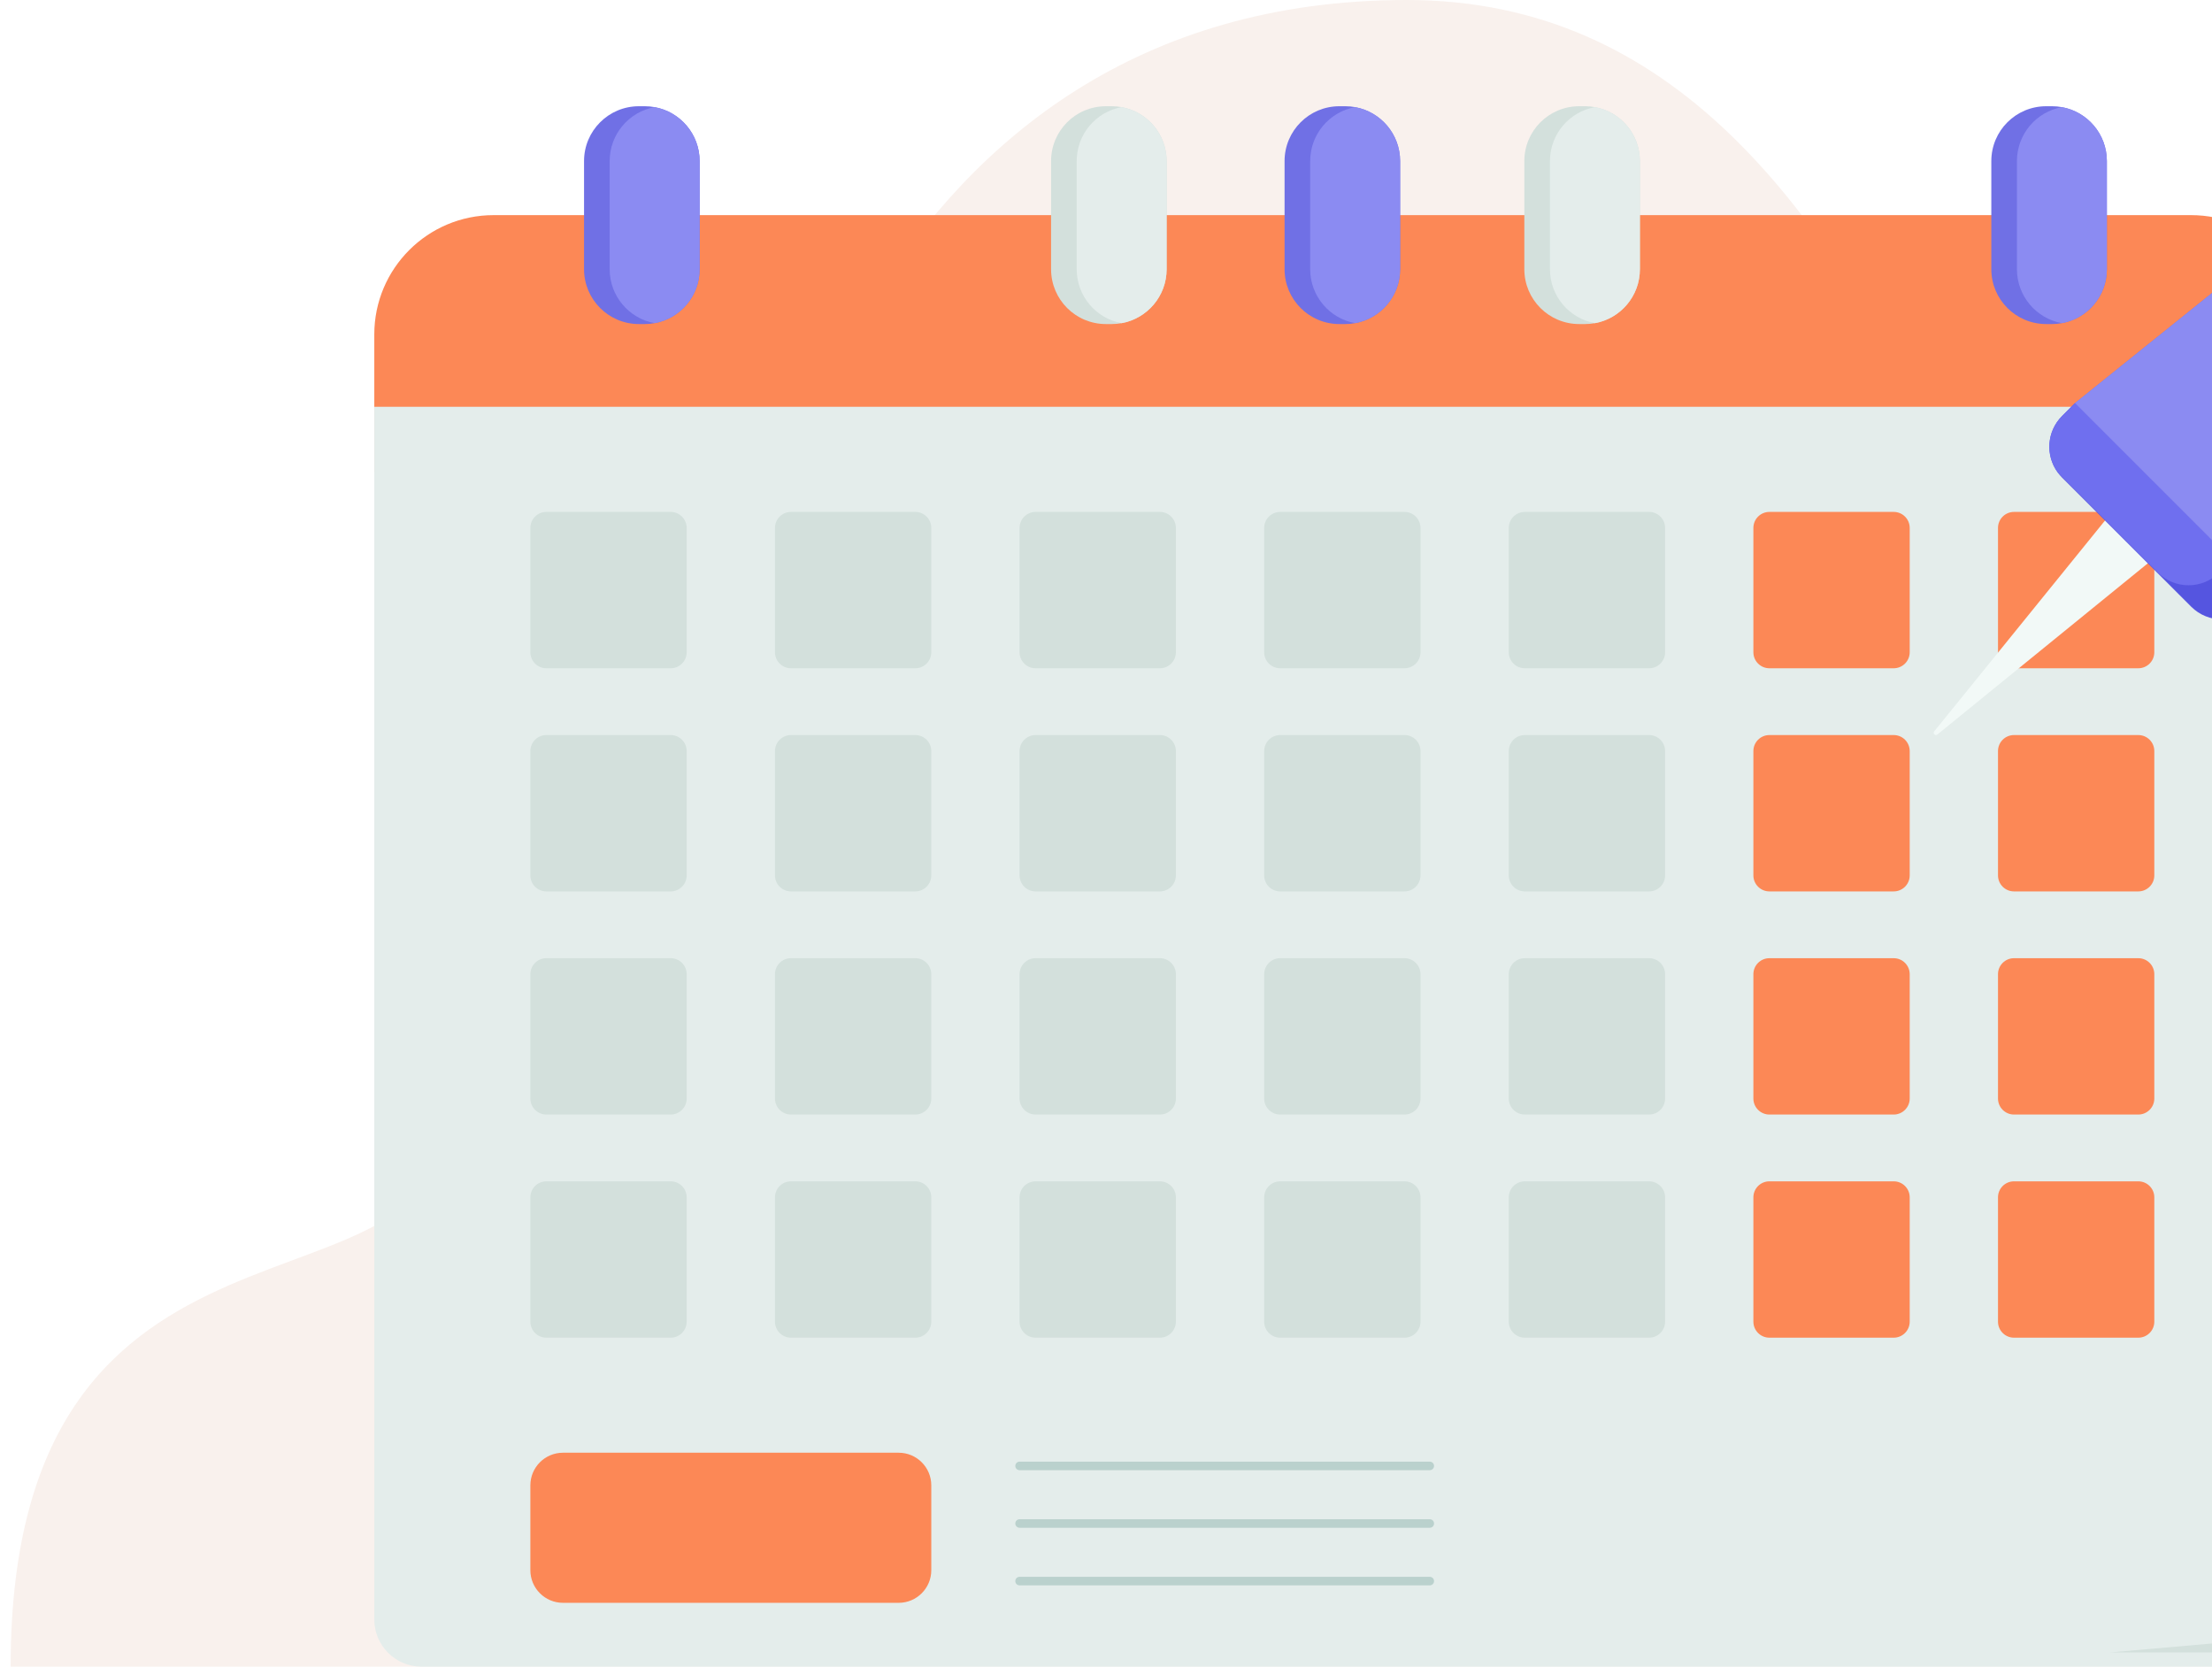
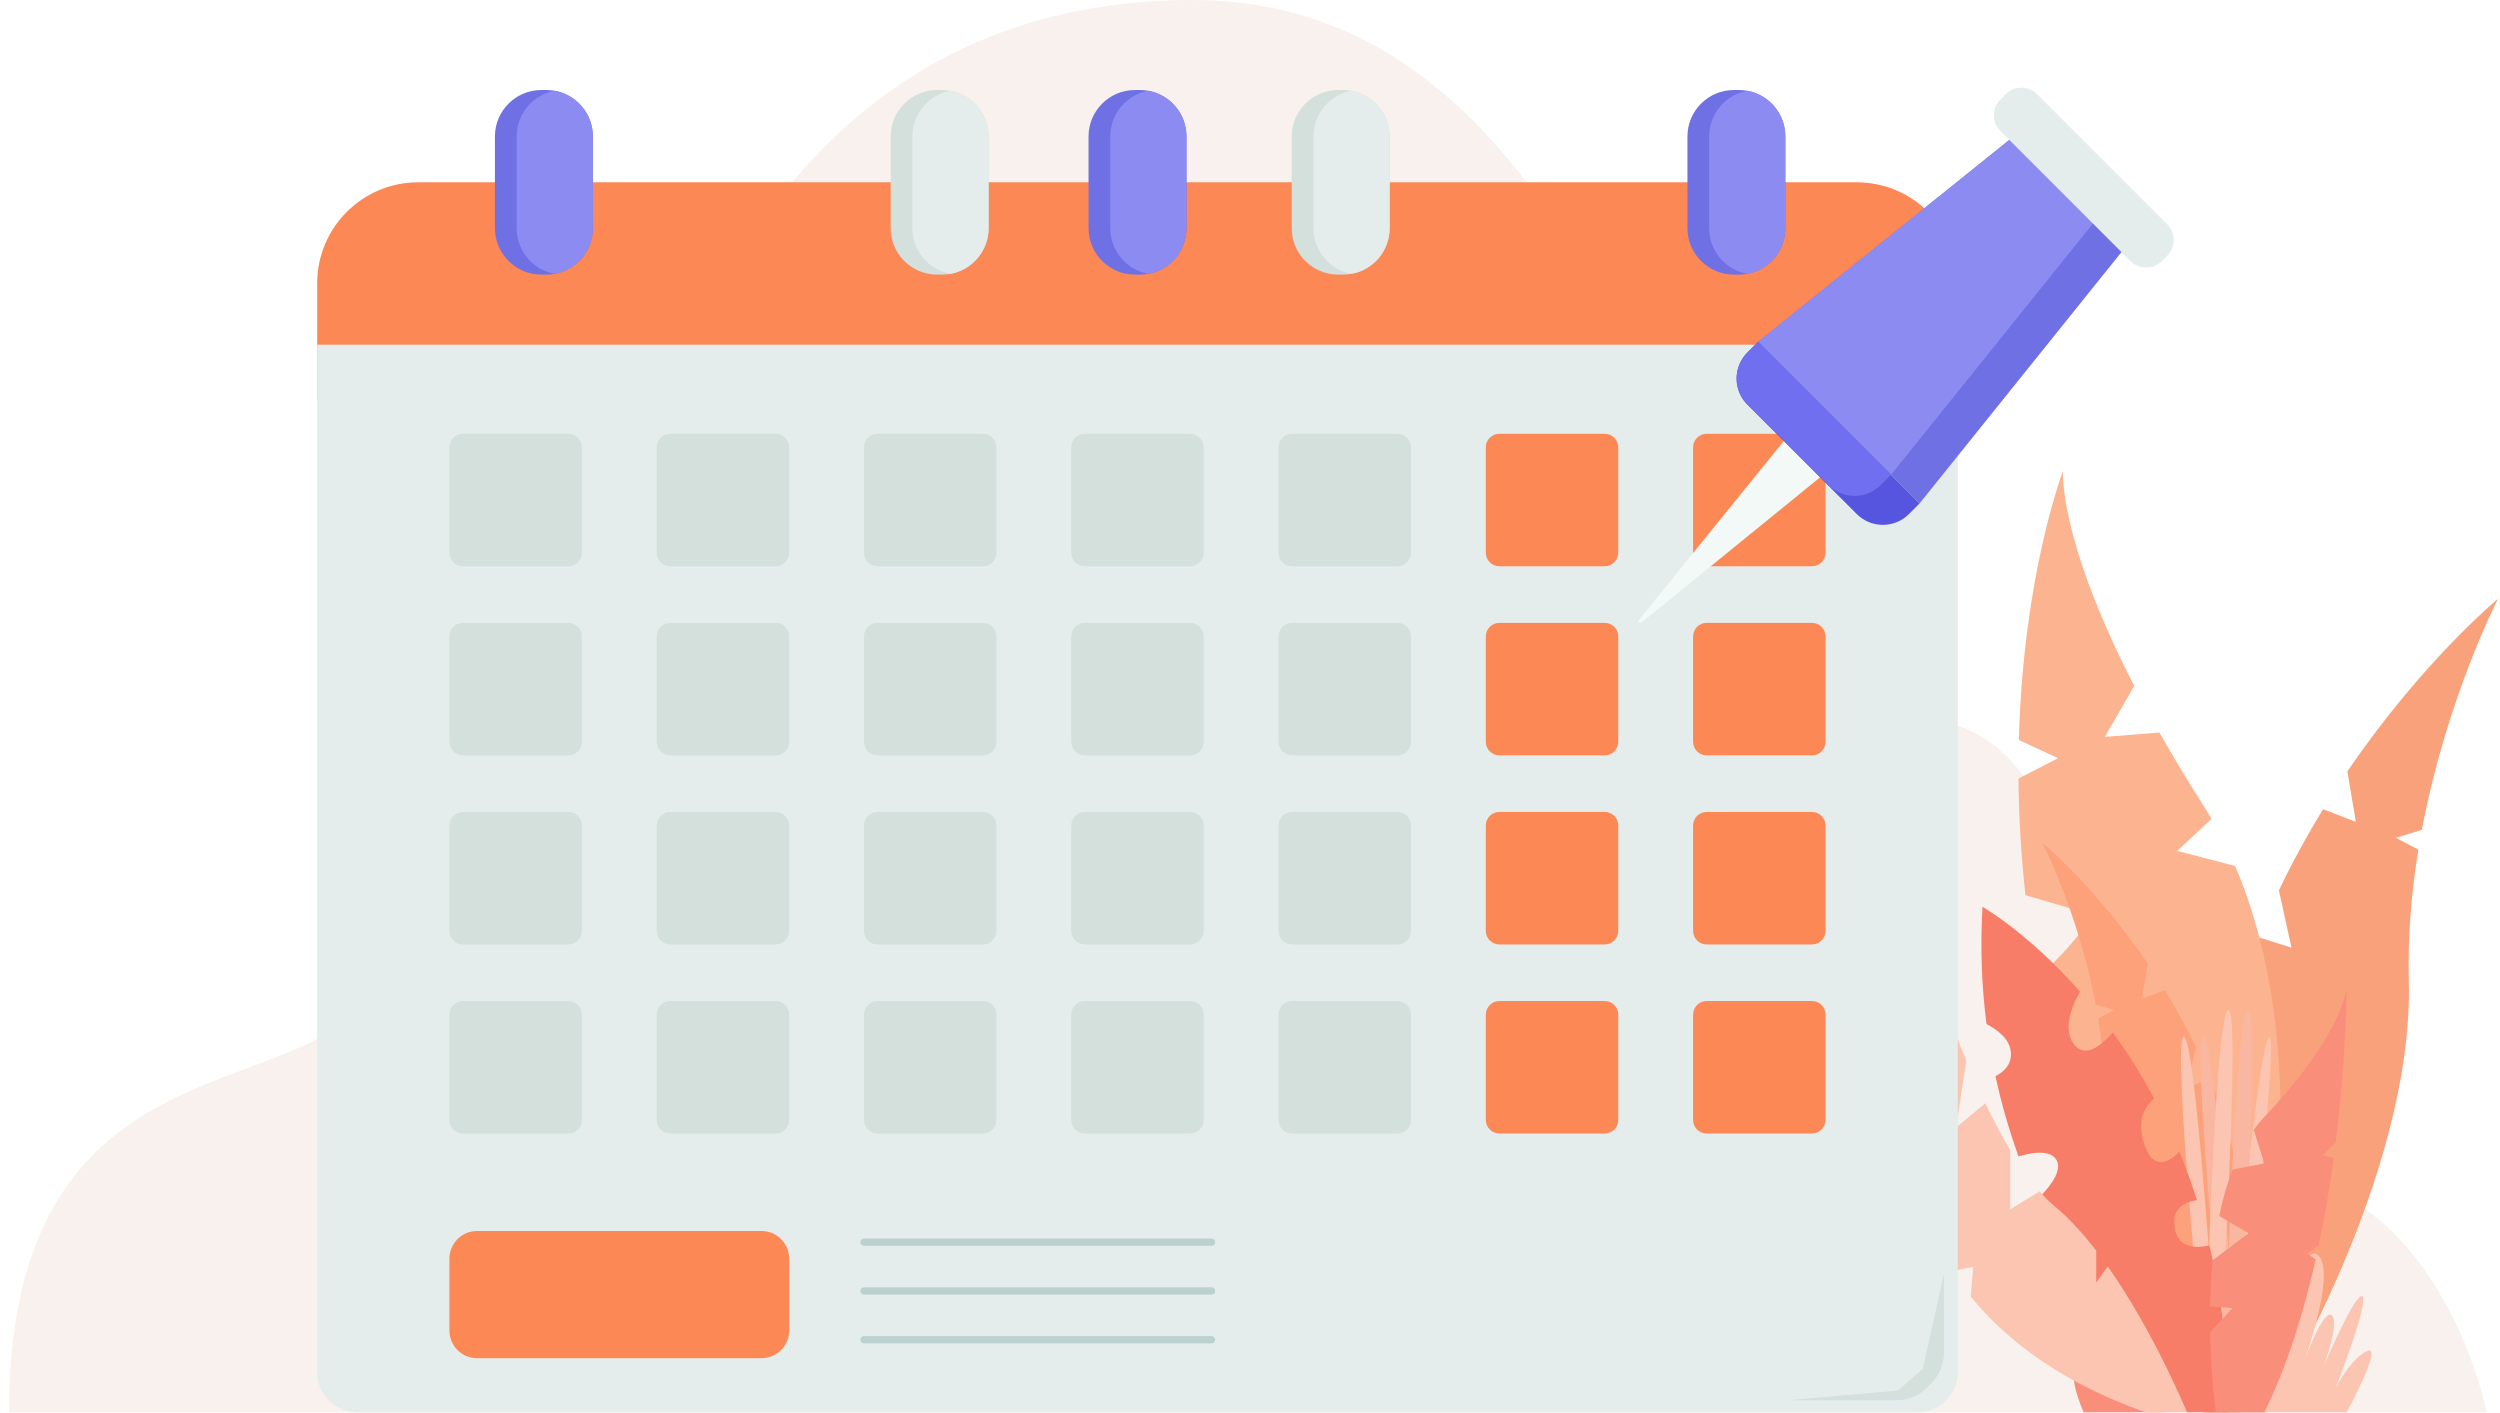
- <svg xmlns="http://www.w3.org/2000/svg" width="836" height="630" viewBox="0 0 836 630" fill="none">
+ <svg xmlns="http://www.w3.org/2000/svg" width="1115" height="630" viewBox="0 0 1115 630" fill="none">
  <path d="M4.02 629.875H1109.02C1109.02 629.875 1088.2 522.526 1001.69 522.526C915.185 522.526 954.745 320.22 851.891 320.22C749.038 320.22 735.055 0 531.727 0C328.399 0 282.248 212.074 282.248 264.828C282.248 317.581 168.847 337.578 168.847 421.218C168.847 504.858 4.02 440.235 4.02 629.875Z" fill="#F9F1ED" />
+   <path d="M1007.19 417.997L1022 422.657L1016.39 397.115C1022.57 384.193 1029.22 372.095 1036.08 360.893C1043.17 363.712 1050.72 366.534 1050.72 366.534L1046.94 344.058C1080.27 295.002 1114.11 267.069 1114.11 267.069C1114.11 267.069 1091.26 311.351 1080.16 370.095L1068.53 373.66L1078.6 378.936C1075.56 397.441 1073.8 417.173 1074.33 437.271C1076.65 525.881 1011.48 629.875 1011.48 629.875H995.687C972.09 548.179 983.757 476.022 1007.19 417.997Z" fill="#F9A17A" />
+   <path d="M996.881 386.226L971.037 379.504L986.343 365.206C985.186 363.219 984.002 361.245 982.761 359.299C975.371 347.705 968.856 336.846 963.102 326.695L938.759 328.649L951.877 305.942C917.716 239.581 920.118 210.049 920.118 210.049C920.118 210.049 902.349 256.077 900.41 330.046L917.882 338.155L900.252 347.229C900.384 363.469 901.321 380.862 903.347 399.241L933.527 408.108C933.527 408.108 923.023 424.331 908.67 435.709C919.255 494.02 941.272 560.161 982.761 629.873H999.11C999.11 629.875 1041.15 489.754 996.881 386.226Z" fill="#FCB490" />
+   <path d="M1046.62 629.875C1046.62 629.875 1063.2 599.451 1055.84 602.522C1048.47 605.593 1041.71 619.105 1041.71 619.105C1041.71 619.105 1056.45 581.332 1053.68 578.261C1050.92 575.19 1036.49 608.971 1036.49 608.971C1036.49 608.971 1043.86 589.01 1039.86 586.553C1035.88 584.096 1027.9 606.514 1027.9 606.514C1027.9 606.514 1042.69 565.482 1033.3 559.434C1023.9 553.386 1005.17 629.876 1005.17 629.876L1046.62 629.875Z" fill="#FCC5B1" />
+   <path d="M929.331 629.875C929.331 629.875 918.737 607.128 929.331 603.443C939.924 599.758 965.359 629.875 965.359 629.875H929.331Z" fill="#F98F7A" />
+   <path d="M985.75 481.545L975.39 484.807L979.32 466.926C974.995 457.879 970.332 449.41 965.537 441.567C960.573 443.541 955.28 445.516 955.28 445.516L957.932 429.781C934.598 395.438 910.908 375.883 910.908 375.883C910.908 375.883 926.903 406.884 934.677 448.01L942.814 450.506L935.768 454.199C937.893 467.154 939.126 480.968 938.758 495.038C937.13 557.072 982.761 629.876 982.761 629.876H993.807C1010.33 572.681 1002.17 522.166 985.75 481.545Z" fill="#FCA17A" />
+   <path d="M991.212 629.875C991.212 629.875 1007.19 462.485 1012.09 462.485C1017.01 462.485 996.74 629.875 996.74 629.875H991.212Z" fill="#FCC5B1" />
+   <path d="M991.56 629.875C991.56 629.875 996.167 451.429 1002.61 450.507C1009.06 449.586 997.088 629.875 997.088 629.875H991.56Z" fill="#F9B7A2" />
+   <path d="M998.893 629.875C998.893 629.875 988.759 462.485 982.77 462.485C976.781 462.485 993.826 629.875 993.826 629.875H998.893Z" fill="#F9B7A2" />
+   <path d="M982.761 629.875C982.761 629.875 987.358 451.429 993.807 450.507C1000.26 449.586 988.279 629.875 988.279 629.875H982.761Z" fill="#FCC5B1" />
+   <path d="M990.094 629.875C990.094 629.875 979.959 462.485 973.97 462.485C967.982 462.485 985.026 629.875 985.026 629.875H990.094Z" fill="#FCC5B1" />
+   <path d="M970.125 548.583C967.86 538.269 975.446 535.833 979.846 535.275C977.449 527.708 974.807 520.507 971.987 513.663C967.531 518.222 960.987 522.1 956.879 511.772C951.943 499.358 957.509 492.642 960.79 489.958C954.914 478.978 948.643 469.161 942.307 460.448C937.734 465.791 930.569 472.026 925.459 466.297C919.029 459.086 925.021 446.907 927.719 442.259C904.552 416.032 884.194 404.442 884.194 404.442C883.117 422.884 883.873 440.331 885.981 456.747C890.517 459.049 896.412 463.215 896.86 469.475C897.247 474.9 893.553 478.14 889.983 479.99C892.723 492.649 896.232 504.588 900.268 515.77C904.02 514.596 915.399 511.656 917.638 518.372C919.315 523.406 913.096 530.651 908.18 535.388C935.339 596.223 975.39 629.874 975.39 629.874H993.807C993.807 602.22 990.648 577.472 985.421 555.424C979.348 556.834 971.902 556.724 970.125 548.583Z" fill="#F77D69" />
+   <path d="M940.071 564.818L934.921 572.038V557.812C929.092 550.237 922.874 543.366 916.436 538.03C914.152 536.137 911.892 533.887 909.663 531.36L896.529 539.382V512.88C892.649 506.397 888.938 499.323 885.45 492.038L872.417 502.878L876.94 472.935C864.548 443.181 856.562 415.497 856.562 415.497C856.562 415.497 845.591 445.918 846.464 484.788L854.771 489.278L847.066 496.119C848.143 509.112 850.683 522.761 855.442 536.34L863.127 540.188L858.246 543.686C861.484 551.525 865.521 559.29 870.495 566.845L880.038 565.031L878.936 578.314C895.76 598.836 920.623 617.091 956.879 629.873H975.39C975.39 629.875 960.752 594.194 940.071 564.818Z" fill="#FCC5B1" />
+   <path d="M1028.99 559.093L1034.18 555.348C1036.98 542.031 1039.15 528.886 1040.83 516.502L1035.95 515.194L1041.75 509.41C1046.61 470.241 1046.62 440.373 1046.62 440.373C1046.62 440.373 1045.39 460.641 1009.93 498.107C1008.23 499.907 1006.64 501.839 1005.15 503.884C1006.9 509.637 1009.92 518.861 1009.92 518.861L995.735 521.598C993.196 528.121 991.25 535.121 989.774 542.311L1002.85 550.034L986.85 562.065C986.164 569.078 985.816 576.019 985.684 582.636L995.716 583.406L985.694 594.188C986.07 614.737 988.289 629.874 988.289 629.874H1009.93C1020.12 609.151 1027.47 585.328 1032.79 561.724L1028.99 559.093Z" fill="#F98F7A" />
  <path d="M873.183 178.507H141.459V126.402C141.459 101.495 161.646 81.305 186.548 81.305H828.094C852.997 81.305 873.183 101.495 873.183 126.402V178.507Z" fill="#FC8856" />
  <path d="M855.337 629.875H159.306C149.449 629.875 141.459 621.883 141.459 612.025V153.728H873.183V612.025C873.183 621.883 865.193 629.875 855.337 629.875Z" fill="#E4EDEB" />
  <path d="M529.158 60.874V101.744C529.158 111.913 521.831 120.371 512.164 122.131C510.954 122.356 509.711 122.47 508.436 122.47H506.193C494.767 122.47 485.488 113.188 485.488 101.745V60.874C485.488 49.43 494.768 40.149 506.193 40.149H508.436C509.711 40.149 510.954 40.262 512.164 40.487C521.831 42.248 529.158 50.706 529.158 60.874Z" fill="#7070E5" />
  <path d="M529.158 60.874V101.744C529.158 111.913 521.831 120.371 512.164 122.131C502.496 120.387 495.17 111.913 495.17 101.744V60.874C495.17 50.705 502.496 42.231 512.164 40.487C521.831 42.248 529.158 50.706 529.158 60.874Z" fill="#8B8BF2" />
  <path d="M440.912 60.874V101.744C440.912 111.913 433.569 120.387 423.902 122.131C422.692 122.356 421.449 122.47 420.19 122.47H417.947C406.505 122.47 397.242 113.188 397.242 101.745V60.874C397.242 49.43 406.505 40.149 417.947 40.149H420.19C421.449 40.149 422.692 40.262 423.902 40.487C433.569 42.232 440.912 50.706 440.912 60.874Z" fill="#D3E0DC" />
  <path d="M440.912 60.874V101.744C440.912 111.913 433.569 120.387 423.902 122.131C414.252 120.387 406.924 111.913 406.924 101.744V60.874C406.924 50.705 414.251 42.231 423.902 40.487C433.569 42.232 440.912 50.706 440.912 60.874Z" fill="#E4EDEB" />
  <path d="M264.42 60.874V101.744C264.42 111.913 257.077 120.387 247.411 122.131C246.201 122.356 244.958 122.47 243.699 122.47H241.456C230.013 122.47 220.734 113.188 220.734 101.745V60.874C220.734 49.43 230.014 40.149 241.456 40.149H243.699C244.958 40.149 246.201 40.262 247.411 40.487C257.078 42.232 264.42 50.706 264.42 60.874Z" fill="#7070E5" />
  <path d="M264.42 60.874V101.744C264.42 111.913 257.077 120.387 247.411 122.131C237.743 120.387 230.417 111.913 230.417 101.744V60.874C230.417 50.705 237.743 42.231 247.411 40.487C257.078 42.232 264.42 50.706 264.42 60.874Z" fill="#8B8BF2" />
  <path d="M796.267 60.874V101.744C796.267 111.913 788.94 120.387 779.273 122.131C778.079 122.356 776.836 122.47 775.562 122.47H773.318C761.876 122.47 752.597 113.188 752.597 101.745V60.874C752.597 49.43 761.877 40.149 773.318 40.149H775.562C776.836 40.149 778.079 40.262 779.273 40.487C788.941 42.232 796.267 50.706 796.267 60.874Z" fill="#7070E5" />
  <path d="M796.267 60.874V101.744C796.267 111.913 788.94 120.387 779.273 122.131C769.606 120.387 762.279 111.913 762.279 101.744V60.874C762.279 50.705 769.606 42.231 779.273 40.487C788.941 42.232 796.267 50.706 796.267 60.874Z" fill="#8B8BF2" />
  <path d="M619.775 60.874V101.744C619.775 111.913 612.448 120.387 602.782 122.131C601.588 122.356 600.345 122.47 599.07 122.47H596.827C585.384 122.47 576.105 113.188 576.105 101.745V60.874C576.105 49.43 585.385 40.149 596.827 40.149H599.07C600.345 40.149 601.588 40.262 602.782 40.487C612.449 42.232 619.775 50.706 619.775 60.874Z" fill="#D3E0DC" />
  <path d="M619.776 60.874V101.744C619.776 111.913 612.448 120.387 602.782 122.131C593.114 120.387 585.788 111.913 585.788 101.744V60.874C585.788 50.705 593.114 42.231 602.782 40.487C612.449 42.232 619.776 50.706 619.776 60.874Z" fill="#E4EDEB" />
  <path d="M253.473 252.558H206.494C203.153 252.558 200.444 249.849 200.444 246.507V199.52C200.444 196.178 203.153 193.469 206.494 193.469H253.473C256.814 193.469 259.522 196.178 259.522 199.52V246.507C259.522 249.849 256.814 252.558 253.473 252.558Z" fill="#D3E0DC" />
  <path d="M345.919 252.558H298.94C295.599 252.558 292.891 249.849 292.891 246.507V199.52C292.891 196.178 295.599 193.469 298.94 193.469H345.919C349.26 193.469 351.969 196.178 351.969 199.52V246.507C351.969 249.849 349.26 252.558 345.919 252.558Z" fill="#D3E0DC" />
-   <path d="M438.364 252.558H391.386C388.044 252.558 385.336 249.849 385.336 246.507V199.52C385.336 196.178 388.044 193.469 391.386 193.469H438.364C441.705 193.469 444.414 196.178 444.414 199.52V246.507C444.414 249.849 441.705 252.558 438.364 252.558Z" fill="#D3E0DC" />
+   <path d="M438.364 252.558H391.386C388.044 252.558 385.336 249.849 385.336 246.507V199.52C385.336 196.178 388.044 193.469 391.386 193.469H438.364C441.706 193.469 444.414 196.178 444.414 199.52V246.507C444.414 249.849 441.706 252.558 438.364 252.558Z" fill="#D3E0DC" />
  <path d="M530.811 252.558H483.832C480.491 252.558 477.782 249.849 477.782 246.507V199.52C477.782 196.178 480.491 193.469 483.832 193.469H530.811C534.152 193.469 536.86 196.178 536.86 199.52V246.507C536.86 249.849 534.152 252.558 530.811 252.558Z" fill="#D3E0DC" />
  <path d="M623.256 252.558H576.277C572.936 252.558 570.228 249.849 570.228 246.507V199.52C570.228 196.178 572.936 193.469 576.277 193.469H623.256C626.597 193.469 629.306 196.178 629.306 199.52V246.507C629.306 249.849 626.597 252.558 623.256 252.558Z" fill="#D3E0DC" />
  <path d="M715.701 252.558H668.723C665.381 252.558 662.673 249.849 662.673 246.507V199.52C662.673 196.178 665.381 193.469 668.723 193.469H715.701C719.042 193.469 721.751 196.178 721.751 199.52V246.507C721.752 249.849 719.042 252.558 715.701 252.558Z" fill="#FC8856" />
  <path d="M808.147 252.558H761.169C757.828 252.558 755.119 249.849 755.119 246.507V199.52C755.119 196.178 757.828 193.469 761.169 193.469H808.147C811.489 193.469 814.197 196.178 814.197 199.52V246.507C814.197 249.849 811.489 252.558 808.147 252.558Z" fill="#FC8856" />
  <path d="M253.473 336.888H206.494C203.153 336.888 200.444 334.179 200.444 330.837V283.851C200.444 280.509 203.153 277.8 206.494 277.8H253.473C256.814 277.8 259.522 280.509 259.522 283.851V330.837C259.522 334.179 256.814 336.888 253.473 336.888Z" fill="#D3E0DC" />
  <path d="M345.919 336.888H298.94C295.599 336.888 292.891 334.179 292.891 330.837V283.851C292.891 280.509 295.599 277.8 298.94 277.8H345.919C349.26 277.8 351.969 280.509 351.969 283.851V330.837C351.969 334.179 349.26 336.888 345.919 336.888Z" fill="#D3E0DC" />
-   <path d="M438.364 336.888H391.386C388.044 336.888 385.336 334.179 385.336 330.837V283.851C385.336 280.509 388.044 277.8 391.386 277.8H438.364C441.705 277.8 444.414 280.509 444.414 283.851V330.837C444.414 334.179 441.705 336.888 438.364 336.888Z" fill="#D3E0DC" />
+   <path d="M438.364 336.888H391.386C388.044 336.888 385.336 334.179 385.336 330.837V283.851C385.336 280.509 388.044 277.8 391.386 277.8H438.364C441.706 277.8 444.414 280.509 444.414 283.851V330.837C444.414 334.179 441.706 336.888 438.364 336.888Z" fill="#D3E0DC" />
  <path d="M530.811 336.888H483.832C480.491 336.888 477.782 334.179 477.782 330.837V283.851C477.782 280.509 480.491 277.8 483.832 277.8H530.811C534.152 277.8 536.86 280.509 536.86 283.851V330.837C536.86 334.179 534.152 336.888 530.811 336.888Z" fill="#D3E0DC" />
  <path d="M623.256 336.888H576.277C572.936 336.888 570.228 334.179 570.228 330.837V283.851C570.228 280.509 572.936 277.8 576.277 277.8H623.256C626.597 277.8 629.306 280.509 629.306 283.851V330.837C629.306 334.179 626.597 336.888 623.256 336.888Z" fill="#D3E0DC" />
  <path d="M715.701 336.888H668.723C665.381 336.888 662.673 334.179 662.673 330.837V283.851C662.673 280.509 665.381 277.8 668.723 277.8H715.701C719.042 277.8 721.751 280.509 721.751 283.851V330.837C721.752 334.179 719.042 336.888 715.701 336.888Z" fill="#FC8856" />
  <path d="M808.147 336.888H761.169C757.828 336.888 755.119 334.179 755.119 330.837V283.851C755.119 280.509 757.828 277.8 761.169 277.8H808.147C811.489 277.8 814.197 280.509 814.197 283.851V330.837C814.197 334.179 811.489 336.888 808.147 336.888Z" fill="#FC8856" />
  <path d="M253.473 421.218H206.494C203.153 421.218 200.444 418.509 200.444 415.167V368.18C200.444 364.839 203.153 362.13 206.494 362.13H253.473C256.814 362.13 259.522 364.839 259.522 368.18V415.167C259.522 418.509 256.814 421.218 253.473 421.218Z" fill="#D3E0DC" />
  <path d="M345.919 421.218H298.94C295.599 421.218 292.891 418.509 292.891 415.167V368.18C292.891 364.839 295.599 362.13 298.94 362.13H345.919C349.26 362.13 351.969 364.839 351.969 368.18V415.167C351.969 418.509 349.26 421.218 345.919 421.218Z" fill="#D3E0DC" />
-   <path d="M438.364 421.218H391.386C388.044 421.218 385.336 418.509 385.336 415.167V368.18C385.336 364.839 388.044 362.13 391.386 362.13H438.364C441.705 362.13 444.414 364.839 444.414 368.18V415.167C444.414 418.509 441.705 421.218 438.364 421.218Z" fill="#D3E0DC" />
+   <path d="M438.364 421.218H391.386C388.044 421.218 385.336 418.509 385.336 415.167V368.18C385.336 364.839 388.044 362.13 391.386 362.13H438.364C441.706 362.13 444.414 364.839 444.414 368.18V415.167C444.414 418.509 441.706 421.218 438.364 421.218Z" fill="#D3E0DC" />
  <path d="M530.811 421.218H483.832C480.491 421.218 477.782 418.509 477.782 415.167V368.18C477.782 364.839 480.491 362.13 483.832 362.13H530.811C534.152 362.13 536.86 364.839 536.86 368.18V415.167C536.86 418.509 534.152 421.218 530.811 421.218Z" fill="#D3E0DC" />
  <path d="M623.256 421.218H576.277C572.936 421.218 570.228 418.509 570.228 415.167V368.18C570.228 364.839 572.936 362.13 576.277 362.13H623.256C626.597 362.13 629.306 364.839 629.306 368.18V415.167C629.306 418.509 626.597 421.218 623.256 421.218Z" fill="#D3E0DC" />
  <path d="M715.701 421.218H668.723C665.381 421.218 662.673 418.509 662.673 415.167V368.18C662.673 364.839 665.381 362.13 668.723 362.13H715.701C719.042 362.13 721.751 364.839 721.751 368.18V415.167C721.752 418.509 719.042 421.218 715.701 421.218Z" fill="#FC8856" />
  <path d="M808.147 421.218H761.169C757.828 421.218 755.119 418.509 755.119 415.167V368.18C755.119 364.839 757.828 362.13 761.169 362.13H808.147C811.489 362.13 814.197 364.839 814.197 368.18V415.167C814.197 418.509 811.489 421.218 808.147 421.218Z" fill="#FC8856" />
  <path d="M253.473 505.549H206.494C203.153 505.549 200.444 502.84 200.444 499.498V452.511C200.444 449.169 203.153 446.46 206.494 446.46H253.473C256.814 446.46 259.522 449.169 259.522 452.511V499.498C259.522 502.84 256.814 505.549 253.473 505.549Z" fill="#D3E0DC" />
  <path d="M345.919 505.549H298.94C295.599 505.549 292.891 502.84 292.891 499.498V452.511C292.891 449.169 295.599 446.46 298.94 446.46H345.919C349.26 446.46 351.969 449.169 351.969 452.511V499.498C351.969 502.84 349.26 505.549 345.919 505.549Z" fill="#D3E0DC" />
-   <path d="M438.364 505.549H391.386C388.044 505.549 385.336 502.84 385.336 499.498V452.511C385.336 449.169 388.044 446.46 391.386 446.46H438.364C441.705 446.46 444.414 449.169 444.414 452.511V499.498C444.414 502.84 441.705 505.549 438.364 505.549Z" fill="#D3E0DC" />
+   <path d="M438.364 505.549H391.386C388.044 505.549 385.336 502.84 385.336 499.498V452.511C385.336 449.169 388.044 446.46 391.386 446.46H438.364C441.706 446.46 444.414 449.169 444.414 452.511V499.498C444.414 502.84 441.706 505.549 438.364 505.549Z" fill="#D3E0DC" />
  <path d="M530.811 505.549H483.832C480.491 505.549 477.782 502.84 477.782 499.498V452.511C477.782 449.169 480.491 446.46 483.832 446.46H530.811C534.152 446.46 536.86 449.169 536.86 452.511V499.498C536.86 502.84 534.152 505.549 530.811 505.549Z" fill="#D3E0DC" />
  <path d="M623.256 505.549H576.277C572.936 505.549 570.228 502.84 570.228 499.498V452.511C570.228 449.169 572.936 446.46 576.277 446.46H623.256C626.597 446.46 629.306 449.169 629.306 452.511V499.498C629.306 502.84 626.597 505.549 623.256 505.549Z" fill="#D3E0DC" />
  <path d="M715.701 505.549H668.723C665.381 505.549 662.673 502.84 662.673 499.498V452.511C662.673 449.169 665.381 446.46 668.723 446.46H715.701C719.042 446.46 721.751 449.169 721.751 452.511V499.498C721.752 502.84 719.042 505.549 715.701 505.549Z" fill="#FC8856" />
  <path d="M808.147 505.549H761.169C757.828 505.549 755.119 502.84 755.119 499.498V452.511C755.119 449.169 757.828 446.46 761.169 446.46H808.147C811.489 446.46 814.197 449.169 814.197 452.511V499.498C814.197 502.84 811.489 505.549 808.147 505.549Z" fill="#FC8856" />
  <path d="M339.639 605.755H212.774C205.965 605.755 200.444 600.234 200.444 593.423V561.36C200.444 554.549 205.965 549.028 212.774 549.028H339.639C346.448 549.028 351.969 554.549 351.969 561.36V593.423C351.969 600.234 346.448 605.755 339.639 605.755Z" fill="#FC8856" />
-   <path d="M842.35 138.977L731.008 276.409C730.367 277.201 731.411 278.243 732.201 277.6L869.379 166.005C870.496 165.097 870.583 163.42 869.565 162.402L845.955 138.788C844.935 137.769 843.257 137.856 842.35 138.977Z" fill="#F2F9F7" />
-   <path d="M856.141 224.516L851.396 229.262C844.958 235.702 834.531 235.702 828.108 229.262L779.354 180.499C778.757 179.902 778.208 179.256 777.724 178.594L777.692 178.546C772.979 172.106 773.528 163.034 779.354 157.207L784.099 152.461L843.392 211.765L856.141 224.516Z" fill="#5555E0" />
+   <path d="M842.35 138.977L731.009 276.409C730.367 277.201 731.411 278.243 732.202 277.6L869.379 166.005C870.496 165.097 870.583 163.42 869.565 162.402L845.955 138.788C844.935 137.769 843.257 137.856 842.35 138.977Z" fill="#F2F9F7" />
+   <path d="M856.141 224.516L851.397 229.262C844.958 235.702 834.531 235.702 828.108 229.262L779.354 180.499C778.757 179.902 778.208 179.256 777.724 178.594L777.692 178.546C772.979 172.106 773.528 163.034 779.354 157.207L784.099 152.461L843.392 211.765L856.141 224.516Z" fill="#5555E0" />
  <path d="M951.36 105.99L856.141 224.516L843.392 211.764L784.099 152.461L784.244 152.331L902.604 57.227L938.625 93.254L951.36 105.99Z" fill="#7070E5" />
  <path d="M843.521 211.619L843.392 211.764L838.776 216.364C832.353 222.804 821.927 222.804 815.504 216.364L777.724 178.593L777.692 178.545C772.979 172.105 773.528 163.033 779.354 157.206L784.099 152.46L784.245 152.331L843.521 211.619Z" fill="#6F6FEF" />
  <path d="M938.625 93.254L843.521 211.619L784.244 152.331L902.604 57.227L938.625 93.254Z" fill="#8B8BF2" />
  <path d="M540.37 555.629H385.336C384.445 555.629 383.722 554.907 383.722 554.014C383.722 553.122 384.445 552.4 385.336 552.4H540.37C541.262 552.4 541.984 553.122 541.984 554.014C541.984 554.907 541.262 555.629 540.37 555.629Z" fill="#BAD1CD" />
  <path d="M540.37 577.392H385.336C384.445 577.392 383.722 576.67 383.722 575.778C383.722 574.885 384.445 574.163 385.336 574.163H540.37C541.262 574.163 541.984 574.885 541.984 575.778C541.983 576.67 541.262 577.392 540.37 577.392Z" fill="#BAD1CD" />
  <path d="M540.37 599.155H385.336C384.445 599.155 383.722 598.433 383.722 597.541C383.722 596.649 384.445 595.926 385.336 595.926H540.37C541.262 595.926 541.984 596.649 541.984 597.541C541.984 598.433 541.262 599.155 540.37 599.155Z" fill="#BAD1CD" />
+   <path d="M950.185 116.428L892.164 58.396C888.292 54.524 888.292 48.247 892.164 44.375L894.53 42.008C898.401 38.136 904.678 38.136 908.549 42.008L966.572 100.039C970.445 103.911 970.445 110.189 966.572 114.061L964.202 116.428C960.329 120.3 954.058 120.3 950.185 116.428Z" fill="#E4EDEB" />
  <path d="M797.327 624.51H845.696C850.892 624.51 855.875 622.445 859.55 618.77L861.253 617.067C864.927 613.392 866.991 608.408 866.991 603.21V568.015L857.577 610.52L846.413 620.205L797.327 624.51Z" fill="#D3E0DC" />
</svg>
